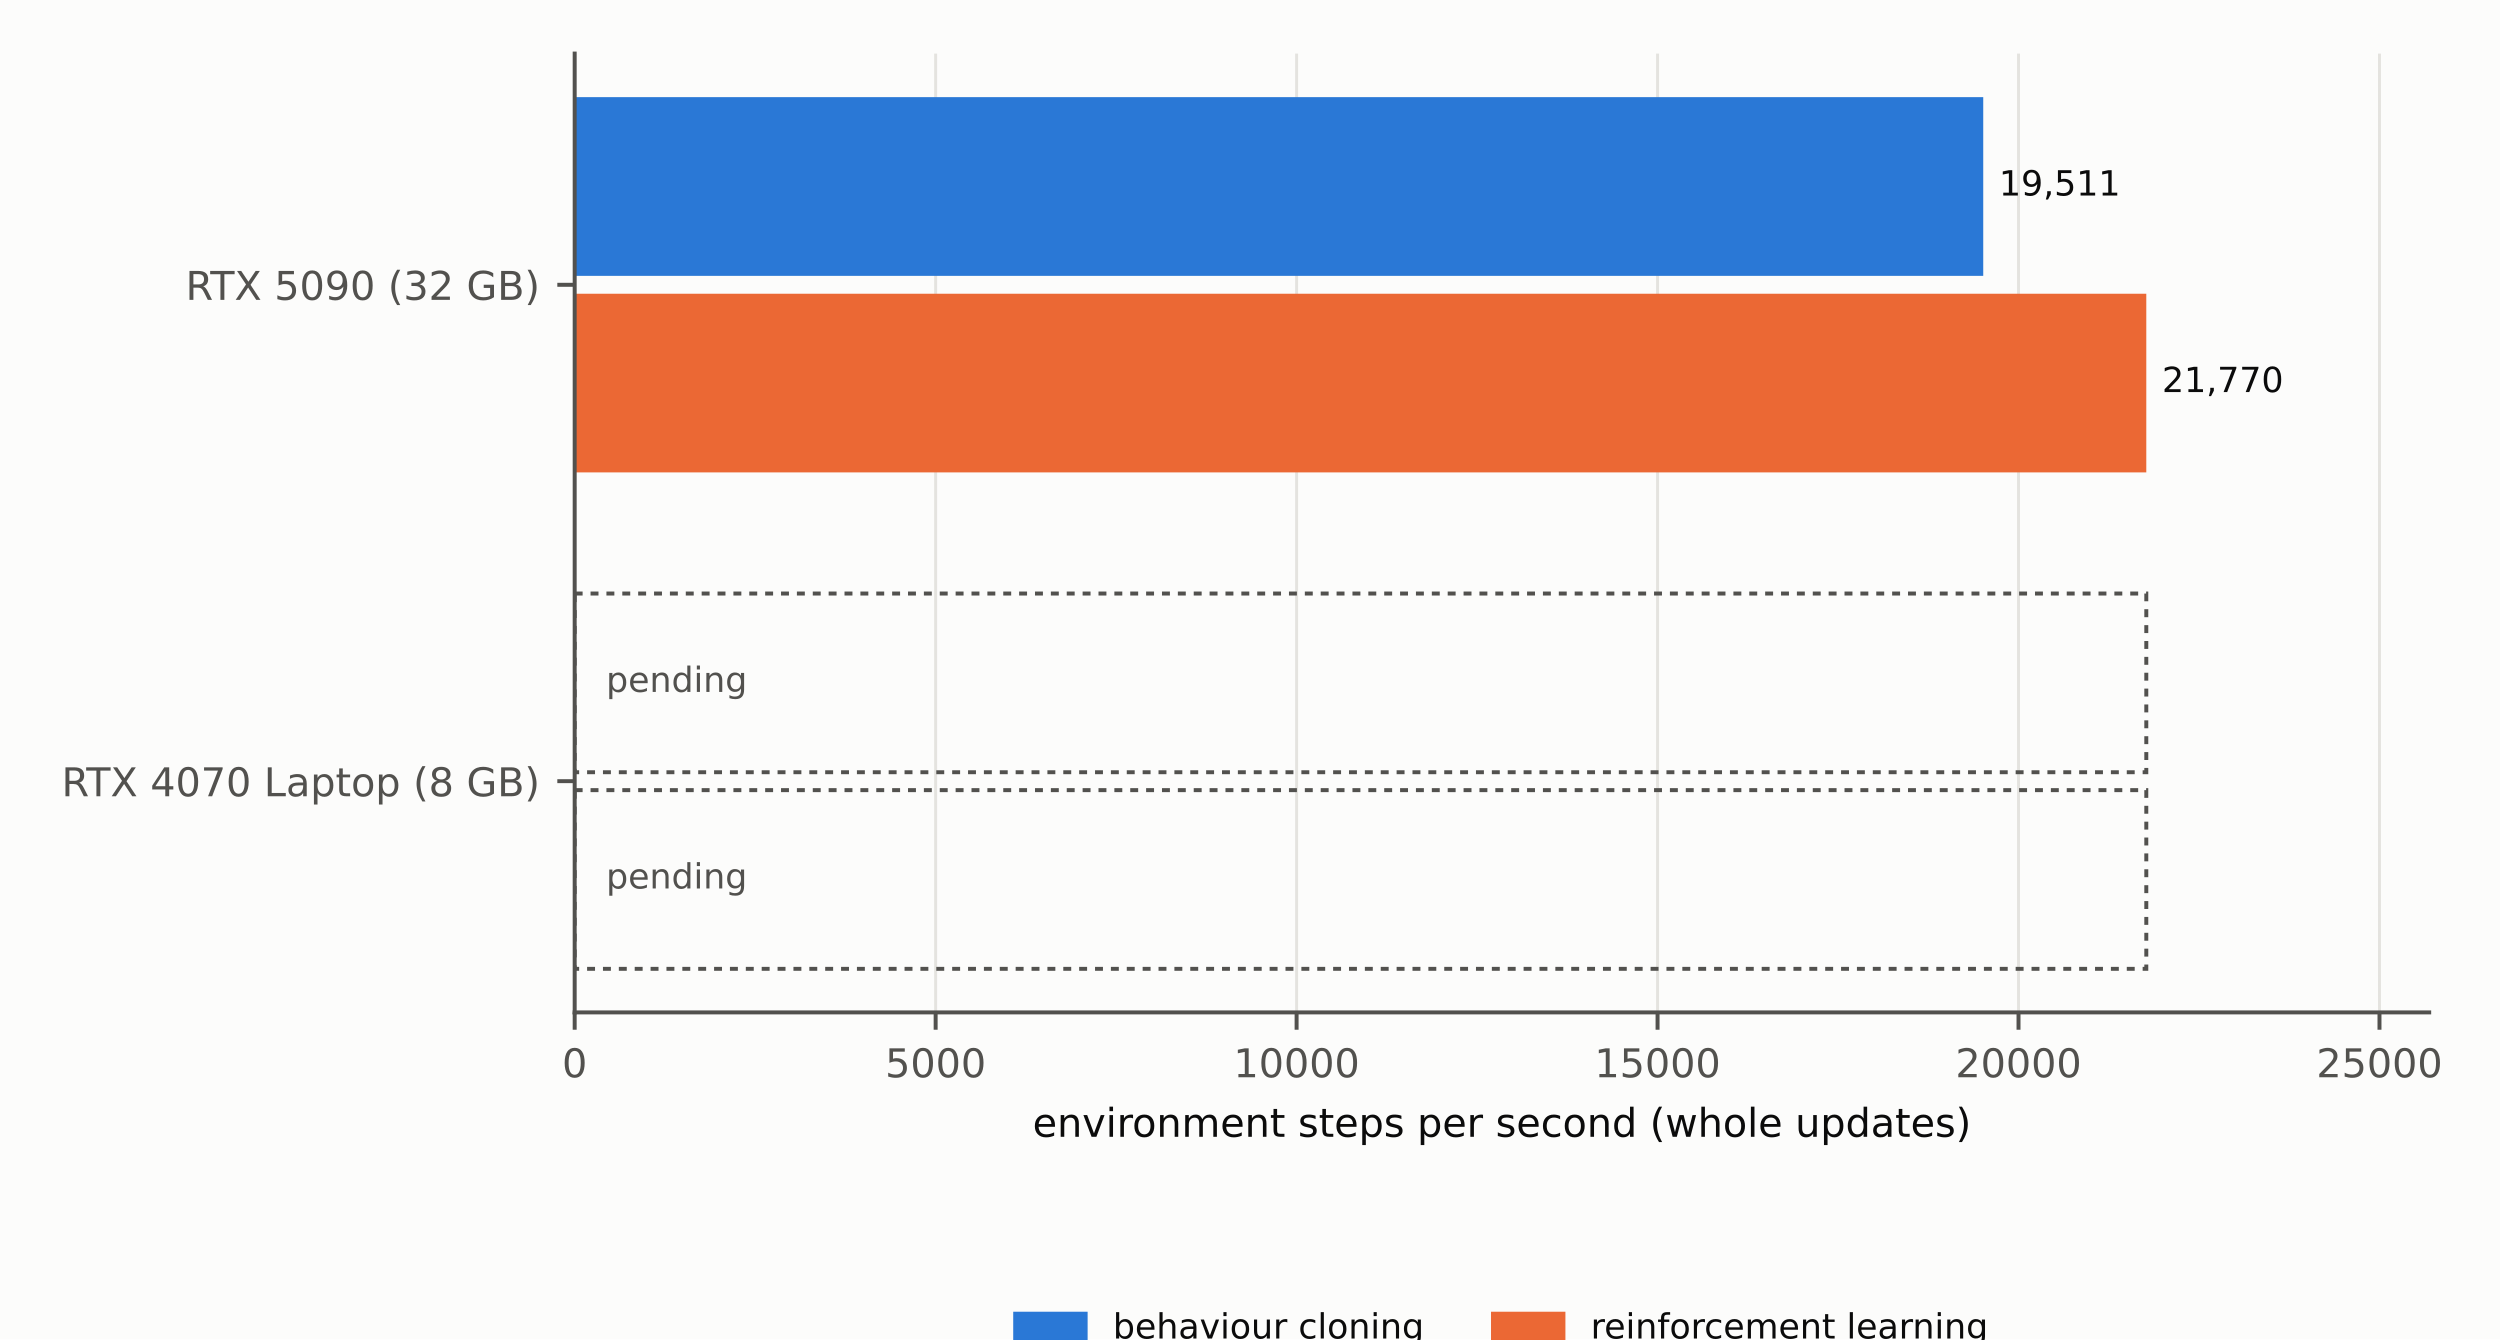
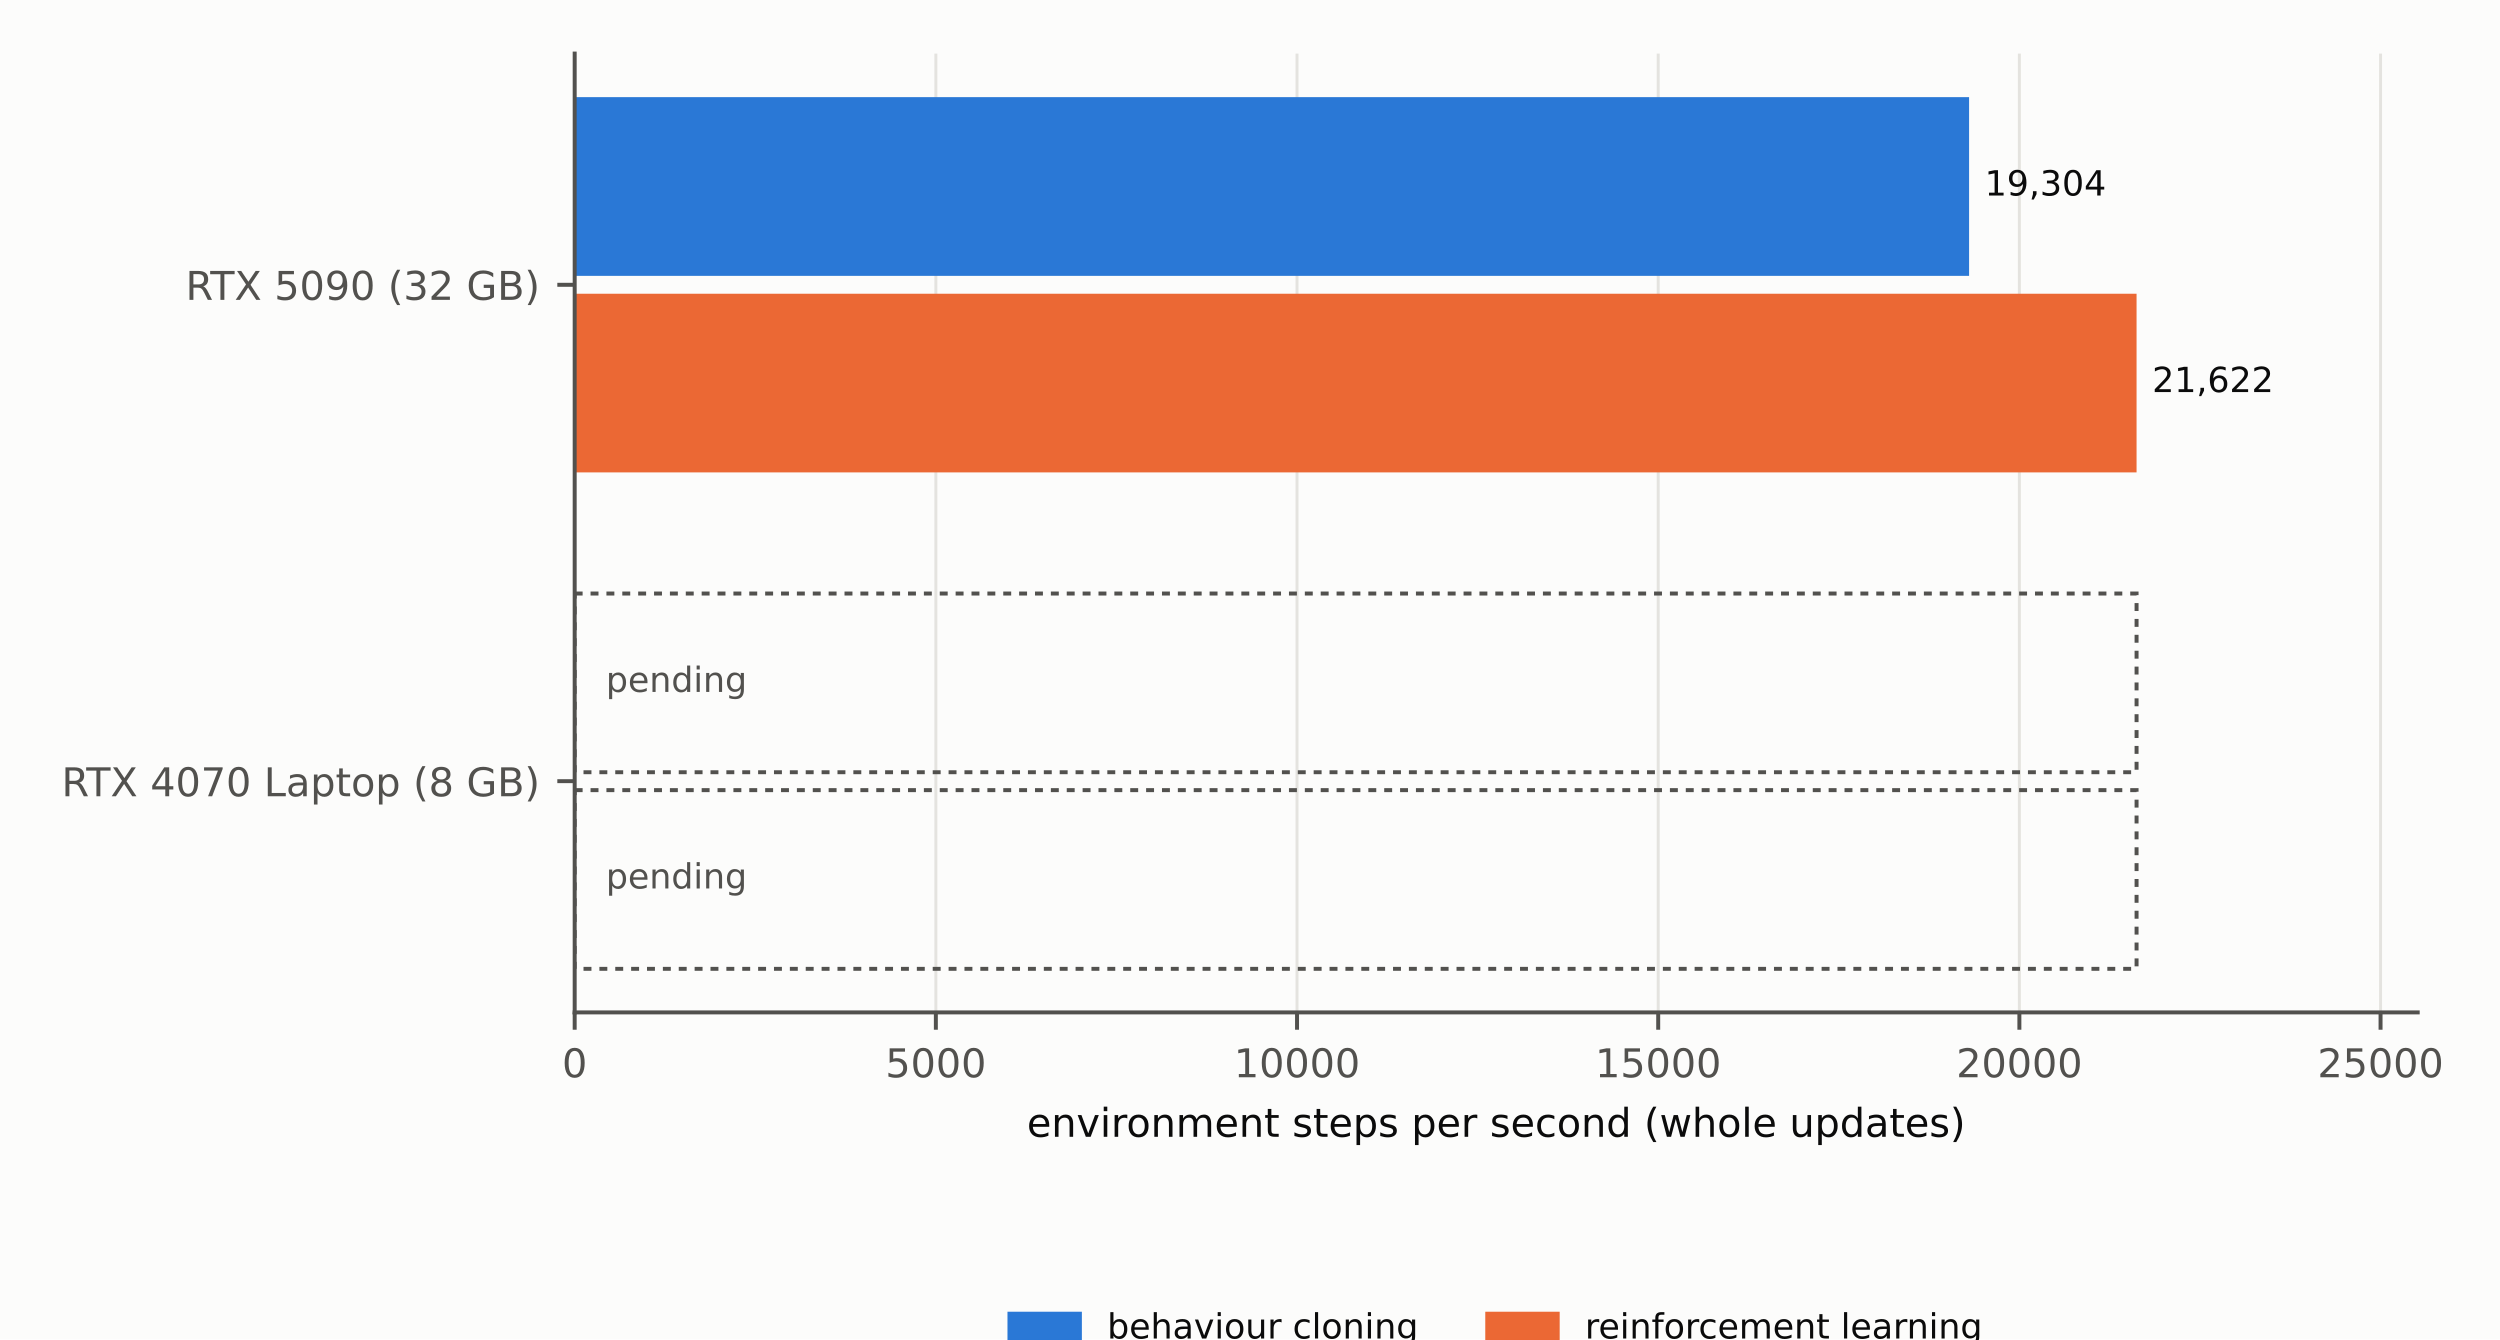
<svg xmlns="http://www.w3.org/2000/svg" xmlns:xlink="http://www.w3.org/1999/xlink" width="504pt" height="270pt" viewBox="0 0 504 270" version="1.1">
  <defs>
    <style type="text/css">*{stroke-linejoin: round; stroke-linecap: butt}</style>
  </defs>
  <g id="figure_1">
    <g id="patch_1">
      <path d="M 0 270  L 504 270  L 504 0  L 0 0  z " style="fill: #fcfcfb" />
    </g>
    <g id="axes_1">
      <g id="patch_2">
-         <path d="M 115.855 204.1  L 489.724 204.1  L 489.724 10.8  L 115.855 10.8  z " style="fill: #fcfcfb" />
+         <path d="M 115.855 204.1  L 487.41 204.1  L 487.41 10.8  L 115.855 10.8  z " style="fill: #fcfcfb" />
      </g>
      <g id="matplotlib.axis_1">
        <g id="xtick_1">
          <g id="line2d_1">
-             <path d="M 115.855 204.1  L 115.855 10.8  " clip-path="url(#p2fd702e145)" style="fill: none; stroke: #e4e3df; stroke-width: 0.6; stroke-linecap: square" />
+             <path d="M 115.855 204.1  L 115.855 10.8  " clip-path="url(#p94fa973d2e)" style="fill: none; stroke: #e4e3df; stroke-width: 0.6; stroke-linecap: square" />
          </g>
          <g id="line2d_2">
            <defs>
-               <path id="me2ee5751b2" d="M 0 0  L 0 3.5  " style="stroke: #52514e; stroke-width: 0.8" />
+               <path id="m1833108d9b" d="M 0 0  L 0 3.5  " style="stroke: #52514e; stroke-width: 0.8" />
            </defs>
            <g>
-               <use xlink:href="#me2ee5751b2" x="115.855" y="204.1" style="fill: #52514e; stroke: #52514e; stroke-width: 0.8" />
+               <use xlink:href="#m1833108d9b" x="115.855" y="204.1" style="fill: #52514e; stroke: #52514e; stroke-width: 0.8" />
            </g>
          </g>
          <g id="text_1">
            <g style="fill: #52514e" transform="translate(113.31 217.1782) scale(0.08 -0.08)">
              <defs>
                <path id="DejaVuSans-13" d="M 2034 4250  Q 1547 4250 1301 3770  Q 1056 3291 1056 2328  Q 1056 1369 1301 889  Q 1547 409 2034 409  Q 2525 409 2770 889  Q 3016 1369 3016 2328  Q 3016 3291 2770 3770  Q 2525 4250 2034 4250  z M 2034 4750  Q 2819 4750 3233 4129  Q 3647 3509 3647 2328  Q 3647 1150 3233 529  Q 2819 -91 2034 -91  Q 1250 -91 836 529  Q 422 1150 422 2328  Q 422 3509 836 4129  Q 1250 4750 2034 4750  z " transform="scale(0.015625)" />
              </defs>
              <use xlink:href="#DejaVuSans-13" />
            </g>
          </g>
        </g>
        <g id="xtick_2">
          <g id="line2d_3">
-             <path d="M 188.625 204.1  L 188.625 10.8  " clip-path="url(#p2fd702e145)" style="fill: none; stroke: #e4e3df; stroke-width: 0.6; stroke-linecap: square" />
+             <path d="M 188.668 204.1  L 188.668 10.8  " clip-path="url(#p94fa973d2e)" style="fill: none; stroke: #e4e3df; stroke-width: 0.6; stroke-linecap: square" />
          </g>
          <g id="line2d_4">
            <g>
-               <use xlink:href="#me2ee5751b2" x="188.625" y="204.1" style="fill: #52514e; stroke: #52514e; stroke-width: 0.8" />
+               <use xlink:href="#m1833108d9b" x="188.668" y="204.1" style="fill: #52514e; stroke: #52514e; stroke-width: 0.8" />
            </g>
          </g>
          <g id="text_2">
-             <g style="fill: #52514e" transform="translate(178.4446 217.1782) scale(0.08 -0.08)">
+             <g style="fill: #52514e" transform="translate(178.4879 217.1782) scale(0.08 -0.08)">
              <defs>
                <path id="DejaVuSans-18" d="M 691 4666  L 3169 4666  L 3169 4134  L 1269 4134  L 1269 2991  Q 1406 3038 1543 3061  Q 1681 3084 1819 3084  Q 2600 3084 3056 2656  Q 3513 2228 3513 1497  Q 3513 744 3044 326  Q 2575 -91 1722 -91  Q 1428 -91 1123 -41  Q 819 9 494 109  L 494 744  Q 775 591 1075 516  Q 1375 441 1709 441  Q 2250 441 2565 725  Q 2881 1009 2881 1497  Q 2881 1984 2565 2268  Q 2250 2553 1709 2553  Q 1456 2553 1204 2497  Q 953 2441 691 2322  L 691 4666  z " transform="scale(0.015625)" />
              </defs>
              <use xlink:href="#DejaVuSans-18" />
              <use xlink:href="#DejaVuSans-13" transform="translate(63.625 0)" />
              <use xlink:href="#DejaVuSans-13" transform="translate(127.25 0)" />
              <use xlink:href="#DejaVuSans-13" transform="translate(190.875 0)" />
            </g>
          </g>
        </g>
        <g id="xtick_3">
          <g id="line2d_5">
-             <path d="M 261.394 204.1  L 261.394 10.8  " clip-path="url(#p2fd702e145)" style="fill: none; stroke: #e4e3df; stroke-width: 0.6; stroke-linecap: square" />
+             <path d="M 261.481 204.1  L 261.481 10.8  " clip-path="url(#p94fa973d2e)" style="fill: none; stroke: #e4e3df; stroke-width: 0.6; stroke-linecap: square" />
          </g>
          <g id="line2d_6">
            <g>
-               <use xlink:href="#me2ee5751b2" x="261.394" y="204.1" style="fill: #52514e; stroke: #52514e; stroke-width: 0.8" />
+               <use xlink:href="#m1833108d9b" x="261.481" y="204.1" style="fill: #52514e; stroke: #52514e; stroke-width: 0.8" />
            </g>
          </g>
          <g id="text_3">
-             <g style="fill: #52514e" transform="translate(248.6692 217.1782) scale(0.08 -0.08)">
+             <g style="fill: #52514e" transform="translate(248.7558 217.1782) scale(0.08 -0.08)">
              <defs>
                <path id="DejaVuSans-14" d="M 794 531  L 1825 531  L 1825 4091  L 703 3866  L 703 4441  L 1819 4666  L 2450 4666  L 2450 531  L 3481 531  L 3481 0  L 794 0  L 794 531  z " transform="scale(0.015625)" />
              </defs>
              <use xlink:href="#DejaVuSans-14" />
              <use xlink:href="#DejaVuSans-13" transform="translate(63.625 0)" />
              <use xlink:href="#DejaVuSans-13" transform="translate(127.25 0)" />
              <use xlink:href="#DejaVuSans-13" transform="translate(190.875 0)" />
              <use xlink:href="#DejaVuSans-13" transform="translate(254.5 0)" />
            </g>
          </g>
        </g>
        <g id="xtick_4">
          <g id="line2d_7">
-             <path d="M 334.164 204.1  L 334.164 10.8  " clip-path="url(#p2fd702e145)" style="fill: none; stroke: #e4e3df; stroke-width: 0.6; stroke-linecap: square" />
+             <path d="M 334.294 204.1  L 334.294 10.8  " clip-path="url(#p94fa973d2e)" style="fill: none; stroke: #e4e3df; stroke-width: 0.6; stroke-linecap: square" />
          </g>
          <g id="line2d_8">
            <g>
-               <use xlink:href="#me2ee5751b2" x="334.164" y="204.1" style="fill: #52514e; stroke: #52514e; stroke-width: 0.8" />
+               <use xlink:href="#m1833108d9b" x="334.294" y="204.1" style="fill: #52514e; stroke: #52514e; stroke-width: 0.8" />
            </g>
          </g>
          <g id="text_4">
-             <g style="fill: #52514e" transform="translate(321.4388 217.1782) scale(0.08 -0.08)">
+             <g style="fill: #52514e" transform="translate(321.5688 217.1782) scale(0.08 -0.08)">
              <use xlink:href="#DejaVuSans-14" />
              <use xlink:href="#DejaVuSans-18" transform="translate(63.625 0)" />
              <use xlink:href="#DejaVuSans-13" transform="translate(127.25 0)" />
              <use xlink:href="#DejaVuSans-13" transform="translate(190.875 0)" />
              <use xlink:href="#DejaVuSans-13" transform="translate(254.5 0)" />
            </g>
          </g>
        </g>
        <g id="xtick_5">
          <g id="line2d_9">
-             <path d="M 406.933 204.1  L 406.933 10.8  " clip-path="url(#p2fd702e145)" style="fill: none; stroke: #e4e3df; stroke-width: 0.6; stroke-linecap: square" />
+             <path d="M 407.107 204.1  L 407.107 10.8  " clip-path="url(#p94fa973d2e)" style="fill: none; stroke: #e4e3df; stroke-width: 0.6; stroke-linecap: square" />
          </g>
          <g id="line2d_10">
            <g>
-               <use xlink:href="#me2ee5751b2" x="406.933" y="204.1" style="fill: #52514e; stroke: #52514e; stroke-width: 0.8" />
+               <use xlink:href="#m1833108d9b" x="407.107" y="204.1" style="fill: #52514e; stroke: #52514e; stroke-width: 0.8" />
            </g>
          </g>
          <g id="text_5">
-             <g style="fill: #52514e" transform="translate(394.2083 217.1782) scale(0.08 -0.08)">
+             <g style="fill: #52514e" transform="translate(394.3817 217.1782) scale(0.08 -0.08)">
              <defs>
                <path id="DejaVuSans-15" d="M 1228 531  L 3431 531  L 3431 0  L 469 0  L 469 531  Q 828 903 1448 1529  Q 2069 2156 2228 2338  Q 2531 2678 2651 2914  Q 2772 3150 2772 3378  Q 2772 3750 2511 3984  Q 2250 4219 1831 4219  Q 1534 4219 1204 4116  Q 875 4013 500 3803  L 500 4441  Q 881 4594 1212 4672  Q 1544 4750 1819 4750  Q 2544 4750 2975 4387  Q 3406 4025 3406 3419  Q 3406 3131 3298 2873  Q 3191 2616 2906 2266  Q 2828 2175 2409 1742  Q 1991 1309 1228 531  z " transform="scale(0.015625)" />
              </defs>
              <use xlink:href="#DejaVuSans-15" />
              <use xlink:href="#DejaVuSans-13" transform="translate(63.625 0)" />
              <use xlink:href="#DejaVuSans-13" transform="translate(127.25 0)" />
              <use xlink:href="#DejaVuSans-13" transform="translate(190.875 0)" />
              <use xlink:href="#DejaVuSans-13" transform="translate(254.5 0)" />
            </g>
          </g>
        </g>
        <g id="xtick_6">
          <g id="line2d_11">
-             <path d="M 479.703 204.1  L 479.703 10.8  " clip-path="url(#p2fd702e145)" style="fill: none; stroke: #e4e3df; stroke-width: 0.6; stroke-linecap: square" />
+             <path d="M 479.92 204.1  L 479.92 10.8  " clip-path="url(#p94fa973d2e)" style="fill: none; stroke: #e4e3df; stroke-width: 0.6; stroke-linecap: square" />
          </g>
          <g id="line2d_12">
            <g>
-               <use xlink:href="#me2ee5751b2" x="479.703" y="204.1" style="fill: #52514e; stroke: #52514e; stroke-width: 0.8" />
+               <use xlink:href="#m1833108d9b" x="479.92" y="204.1" style="fill: #52514e; stroke: #52514e; stroke-width: 0.8" />
            </g>
          </g>
          <g id="text_6">
-             <g style="fill: #52514e" transform="translate(466.9779 217.1782) scale(0.08 -0.08)">
+             <g style="fill: #52514e" transform="translate(467.1946 217.1782) scale(0.08 -0.08)">
              <use xlink:href="#DejaVuSans-15" />
              <use xlink:href="#DejaVuSans-18" transform="translate(63.625 0)" />
              <use xlink:href="#DejaVuSans-13" transform="translate(127.25 0)" />
              <use xlink:href="#DejaVuSans-13" transform="translate(190.875 0)" />
              <use xlink:href="#DejaVuSans-13" transform="translate(254.5 0)" />
            </g>
          </g>
        </g>
        <g id="text_7">
-           <g style="fill: #0b0b0b" transform="translate(208.1858 229.1789) scale(0.08 -0.08)">
+           <g style="fill: #0b0b0b" transform="translate(207.0288 229.1789) scale(0.08 -0.08)">
            <defs>
              <path id="DejaVuSans-48" d="M 3597 1894  L 3597 1613  L 953 1613  Q 991 1019 1311 708  Q 1631 397 2203 397  Q 2534 397 2845 478  Q 3156 559 3463 722  L 3463 178  Q 3153 47 2828 -22  Q 2503 -91 2169 -91  Q 1331 -91 842 396  Q 353 884 353 1716  Q 353 2575 817 3079  Q 1281 3584 2069 3584  Q 2775 3584 3186 3129  Q 3597 2675 3597 1894  z M 3022 2063  Q 3016 2534 2758 2815  Q 2500 3097 2075 3097  Q 1594 3097 1305 2825  Q 1016 2553 972 2059  L 3022 2063  z " transform="scale(0.015625)" />
              <path id="DejaVuSans-51" d="M 3513 2113  L 3513 0  L 2938 0  L 2938 2094  Q 2938 2591 2744 2837  Q 2550 3084 2163 3084  Q 1697 3084 1428 2787  Q 1159 2491 1159 1978  L 1159 0  L 581 0  L 581 3500  L 1159 3500  L 1159 2956  Q 1366 3272 1645 3428  Q 1925 3584 2291 3584  Q 2894 3584 3203 3211  Q 3513 2838 3513 2113  z " transform="scale(0.015625)" />
              <path id="DejaVuSans-59" d="M 191 3500  L 800 3500  L 1894 563  L 2988 3500  L 3597 3500  L 2284 0  L 1503 0  L 191 3500  z " transform="scale(0.015625)" />
              <path id="DejaVuSans-4c" d="M 603 3500  L 1178 3500  L 1178 0  L 603 0  L 603 3500  z M 603 4863  L 1178 4863  L 1178 4134  L 603 4134  L 603 4863  z " transform="scale(0.015625)" />
              <path id="DejaVuSans-55" d="M 2631 2963  Q 2534 3019 2420 3045  Q 2306 3072 2169 3072  Q 1681 3072 1420 2755  Q 1159 2438 1159 1844  L 1159 0  L 581 0  L 581 3500  L 1159 3500  L 1159 2956  Q 1341 3275 1631 3429  Q 1922 3584 2338 3584  Q 2397 3584 2469 3576  Q 2541 3569 2628 3553  L 2631 2963  z " transform="scale(0.015625)" />
              <path id="DejaVuSans-52" d="M 1959 3097  Q 1497 3097 1228 2736  Q 959 2375 959 1747  Q 959 1119 1226 758  Q 1494 397 1959 397  Q 2419 397 2687 759  Q 2956 1122 2956 1747  Q 2956 2369 2687 2733  Q 2419 3097 1959 3097  z M 1959 3584  Q 2709 3584 3137 3096  Q 3566 2609 3566 1747  Q 3566 888 3137 398  Q 2709 -91 1959 -91  Q 1206 -91 779 398  Q 353 888 353 1747  Q 353 2609 779 3096  Q 1206 3584 1959 3584  z " transform="scale(0.015625)" />
              <path id="DejaVuSans-50" d="M 3328 2828  Q 3544 3216 3844 3400  Q 4144 3584 4550 3584  Q 5097 3584 5394 3201  Q 5691 2819 5691 2113  L 5691 0  L 5113 0  L 5113 2094  Q 5113 2597 4934 2840  Q 4756 3084 4391 3084  Q 3944 3084 3684 2787  Q 3425 2491 3425 1978  L 3425 0  L 2847 0  L 2847 2094  Q 2847 2600 2669 2842  Q 2491 3084 2119 3084  Q 1678 3084 1418 2786  Q 1159 2488 1159 1978  L 1159 0  L 581 0  L 581 3500  L 1159 3500  L 1159 2956  Q 1356 3278 1631 3431  Q 1906 3584 2284 3584  Q 2666 3584 2933 3390  Q 3200 3197 3328 2828  z " transform="scale(0.015625)" />
              <path id="DejaVuSans-57" d="M 1172 4494  L 1172 3500  L 2356 3500  L 2356 3053  L 1172 3053  L 1172 1153  Q 1172 725 1289 603  Q 1406 481 1766 481  L 2356 481  L 2356 0  L 1766 0  Q 1100 0 847 248  Q 594 497 594 1153  L 594 3053  L 172 3053  L 172 3500  L 594 3500  L 594 4494  L 1172 4494  z " transform="scale(0.015625)" />
              <path id="DejaVuSans-3" transform="scale(0.015625)" />
              <path id="DejaVuSans-56" d="M 2834 3397  L 2834 2853  Q 2591 2978 2328 3040  Q 2066 3103 1784 3103  Q 1356 3103 1142 2972  Q 928 2841 928 2578  Q 928 2378 1081 2264  Q 1234 2150 1697 2047  L 1894 2003  Q 2506 1872 2764 1633  Q 3022 1394 3022 966  Q 3022 478 2636 193  Q 2250 -91 1575 -91  Q 1294 -91 989 -36  Q 684 19 347 128  L 347 722  Q 666 556 975 473  Q 1284 391 1588 391  Q 1994 391 2212 530  Q 2431 669 2431 922  Q 2431 1156 2273 1281  Q 2116 1406 1581 1522  L 1381 1569  Q 847 1681 609 1914  Q 372 2147 372 2553  Q 372 3047 722 3315  Q 1072 3584 1716 3584  Q 2034 3584 2315 3537  Q 2597 3491 2834 3397  z " transform="scale(0.015625)" />
              <path id="DejaVuSans-53" d="M 1159 525  L 1159 -1331  L 581 -1331  L 581 3500  L 1159 3500  L 1159 2969  Q 1341 3281 1617 3432  Q 1894 3584 2278 3584  Q 2916 3584 3314 3078  Q 3713 2572 3713 1747  Q 3713 922 3314 415  Q 2916 -91 2278 -91  Q 1894 -91 1617 61  Q 1341 213 1159 525  z M 3116 1747  Q 3116 2381 2855 2742  Q 2594 3103 2138 3103  Q 1681 3103 1420 2742  Q 1159 2381 1159 1747  Q 1159 1113 1420 752  Q 1681 391 2138 391  Q 2594 391 2855 752  Q 3116 1113 3116 1747  z " transform="scale(0.015625)" />
              <path id="DejaVuSans-46" d="M 3122 3366  L 3122 2828  Q 2878 2963 2633 3030  Q 2388 3097 2138 3097  Q 1578 3097 1268 2742  Q 959 2388 959 1747  Q 959 1106 1268 751  Q 1578 397 2138 397  Q 2388 397 2633 464  Q 2878 531 3122 666  L 3122 134  Q 2881 22 2623 -34  Q 2366 -91 2075 -91  Q 1284 -91 818 406  Q 353 903 353 1747  Q 353 2603 823 3093  Q 1294 3584 2113 3584  Q 2378 3584 2631 3529  Q 2884 3475 3122 3366  z " transform="scale(0.015625)" />
              <path id="DejaVuSans-47" d="M 2906 2969  L 2906 4863  L 3481 4863  L 3481 0  L 2906 0  L 2906 525  Q 2725 213 2448 61  Q 2172 -91 1784 -91  Q 1150 -91 751 415  Q 353 922 353 1747  Q 353 2572 751 3078  Q 1150 3584 1784 3584  Q 2172 3584 2448 3432  Q 2725 3281 2906 2969  z M 947 1747  Q 947 1113 1208 752  Q 1469 391 1925 391  Q 2381 391 2643 752  Q 2906 1113 2906 1747  Q 2906 2381 2643 2742  Q 2381 3103 1925 3103  Q 1469 3103 1208 2742  Q 947 2381 947 1747  z " transform="scale(0.015625)" />
              <path id="DejaVuSans-b" d="M 1984 4856  Q 1566 4138 1362 3434  Q 1159 2731 1159 2009  Q 1159 1288 1364 580  Q 1569 -128 1984 -844  L 1484 -844  Q 1016 -109 783 600  Q 550 1309 550 2009  Q 550 2706 781 3412  Q 1013 4119 1484 4856  L 1984 4856  z " transform="scale(0.015625)" />
              <path id="DejaVuSans-5a" d="M 269 3500  L 844 3500  L 1563 769  L 2278 3500  L 2956 3500  L 3675 769  L 4391 3500  L 4966 3500  L 4050 0  L 3372 0  L 2619 2869  L 1863 0  L 1184 0  L 269 3500  z " transform="scale(0.015625)" />
              <path id="DejaVuSans-4b" d="M 3513 2113  L 3513 0  L 2938 0  L 2938 2094  Q 2938 2591 2744 2837  Q 2550 3084 2163 3084  Q 1697 3084 1428 2787  Q 1159 2491 1159 1978  L 1159 0  L 581 0  L 581 4863  L 1159 4863  L 1159 2956  Q 1366 3272 1645 3428  Q 1925 3584 2291 3584  Q 2894 3584 3203 3211  Q 3513 2838 3513 2113  z " transform="scale(0.015625)" />
              <path id="DejaVuSans-4f" d="M 603 4863  L 1178 4863  L 1178 0  L 603 0  L 603 4863  z " transform="scale(0.015625)" />
              <path id="DejaVuSans-58" d="M 544 1381  L 544 3500  L 1119 3500  L 1119 1403  Q 1119 906 1312 657  Q 1506 409 1894 409  Q 2359 409 2629 706  Q 2900 1003 2900 1516  L 2900 3500  L 3475 3500  L 3475 0  L 2900 0  L 2900 538  Q 2691 219 2414 64  Q 2138 -91 1772 -91  Q 1169 -91 856 284  Q 544 659 544 1381  z M 1991 3584  L 1991 3584  z " transform="scale(0.015625)" />
              <path id="DejaVuSans-44" d="M 2194 1759  Q 1497 1759 1228 1600  Q 959 1441 959 1056  Q 959 750 1161 570  Q 1363 391 1709 391  Q 2188 391 2477 730  Q 2766 1069 2766 1631  L 2766 1759  L 2194 1759  z M 3341 1997  L 3341 0  L 2766 0  L 2766 531  Q 2569 213 2275 61  Q 1981 -91 1556 -91  Q 1019 -91 701 211  Q 384 513 384 1019  Q 384 1609 779 1909  Q 1175 2209 1959 2209  L 2766 2209  L 2766 2266  Q 2766 2663 2505 2880  Q 2244 3097 1772 3097  Q 1472 3097 1187 3025  Q 903 2953 641 2809  L 641 3341  Q 956 3463 1253 3523  Q 1550 3584 1831 3584  Q 2591 3584 2966 3190  Q 3341 2797 3341 1997  z " transform="scale(0.015625)" />
              <path id="DejaVuSans-c" d="M 513 4856  L 1013 4856  Q 1481 4119 1714 3412  Q 1947 2706 1947 2009  Q 1947 1309 1714 600  Q 1481 -109 1013 -844  L 513 -844  Q 928 -128 1133 580  Q 1338 1288 1338 2009  Q 1338 2731 1133 3434  Q 928 4138 513 4856  z " transform="scale(0.015625)" />
            </defs>
            <use xlink:href="#DejaVuSans-48" />
            <use xlink:href="#DejaVuSans-51" transform="translate(61.53125 0)" />
            <use xlink:href="#DejaVuSans-59" transform="translate(124.9062 0)" />
            <use xlink:href="#DejaVuSans-4c" transform="translate(184.0938 0)" />
            <use xlink:href="#DejaVuSans-55" transform="translate(211.875 0)" />
            <use xlink:href="#DejaVuSans-52" transform="translate(250.7812 0)" />
            <use xlink:href="#DejaVuSans-51" transform="translate(311.9688 0)" />
            <use xlink:href="#DejaVuSans-50" transform="translate(375.3438 0)" />
            <use xlink:href="#DejaVuSans-48" transform="translate(472.75 0)" />
            <use xlink:href="#DejaVuSans-51" transform="translate(534.2812 0)" />
            <use xlink:href="#DejaVuSans-57" transform="translate(597.6562 0)" />
            <use xlink:href="#DejaVuSans-3" transform="translate(636.8594 0)" />
            <use xlink:href="#DejaVuSans-56" transform="translate(668.6406 0)" />
            <use xlink:href="#DejaVuSans-57" transform="translate(720.7344 0)" />
            <use xlink:href="#DejaVuSans-48" transform="translate(759.9375 0)" />
            <use xlink:href="#DejaVuSans-53" transform="translate(821.4688 0)" />
            <use xlink:href="#DejaVuSans-56" transform="translate(884.9531 0)" />
            <use xlink:href="#DejaVuSans-3" transform="translate(937.0469 0)" />
            <use xlink:href="#DejaVuSans-53" transform="translate(968.8281 0)" />
            <use xlink:href="#DejaVuSans-48" transform="translate(1032.312 0)" />
            <use xlink:href="#DejaVuSans-55" transform="translate(1093.844 0)" />
            <use xlink:href="#DejaVuSans-3" transform="translate(1134.953 0)" />
            <use xlink:href="#DejaVuSans-56" transform="translate(1166.734 0)" />
            <use xlink:href="#DejaVuSans-48" transform="translate(1218.828 0)" />
            <use xlink:href="#DejaVuSans-46" transform="translate(1280.359 0)" />
            <use xlink:href="#DejaVuSans-52" transform="translate(1335.344 0)" />
            <use xlink:href="#DejaVuSans-51" transform="translate(1396.531 0)" />
            <use xlink:href="#DejaVuSans-47" transform="translate(1459.906 0)" />
            <use xlink:href="#DejaVuSans-3" transform="translate(1523.391 0)" />
            <use xlink:href="#DejaVuSans-b" transform="translate(1555.172 0)" />
            <use xlink:href="#DejaVuSans-5a" transform="translate(1594.188 0)" />
            <use xlink:href="#DejaVuSans-4b" transform="translate(1675.969 0)" />
            <use xlink:href="#DejaVuSans-52" transform="translate(1739.344 0)" />
            <use xlink:href="#DejaVuSans-4f" transform="translate(1800.531 0)" />
            <use xlink:href="#DejaVuSans-48" transform="translate(1828.312 0)" />
            <use xlink:href="#DejaVuSans-3" transform="translate(1889.844 0)" />
            <use xlink:href="#DejaVuSans-58" transform="translate(1921.625 0)" />
            <use xlink:href="#DejaVuSans-53" transform="translate(1985 0)" />
            <use xlink:href="#DejaVuSans-47" transform="translate(2048.484 0)" />
            <use xlink:href="#DejaVuSans-44" transform="translate(2111.969 0)" />
            <use xlink:href="#DejaVuSans-57" transform="translate(2173.25 0)" />
            <use xlink:href="#DejaVuSans-48" transform="translate(2212.453 0)" />
            <use xlink:href="#DejaVuSans-56" transform="translate(2273.984 0)" />
            <use xlink:href="#DejaVuSans-c" transform="translate(2326.078 0)" />
          </g>
        </g>
      </g>
      <g id="matplotlib.axis_2">
        <g id="ytick_1">
          <g id="line2d_13">
            <defs>
-               <path id="meeaa42ba10" d="M 0 0  L -3.5 0  " style="stroke: #52514e; stroke-width: 0.8" />
+               <path id="me3a9900a2d" d="M 0 0  L -3.5 0  " style="stroke: #52514e; stroke-width: 0.8" />
            </defs>
            <g>
-               <use xlink:href="#meeaa42ba10" x="115.855" y="57.414" style="fill: #52514e; stroke: #52514e; stroke-width: 0.8" />
+               <use xlink:href="#me3a9900a2d" x="115.855" y="57.414" style="fill: #52514e; stroke: #52514e; stroke-width: 0.8" />
            </g>
          </g>
          <g id="text_8">
            <g style="fill: #52514e" transform="translate(37.415 60.45285) scale(0.08 -0.08)">
              <defs>
                <path id="DejaVuSans-35" d="M 2841 2188  Q 3044 2119 3236 1894  Q 3428 1669 3622 1275  L 4263 0  L 3584 0  L 2988 1197  Q 2756 1666 2539 1819  Q 2322 1972 1947 1972  L 1259 1972  L 1259 0  L 628 0  L 628 4666  L 2053 4666  Q 2853 4666 3247 4331  Q 3641 3997 3641 3322  Q 3641 2881 3436 2590  Q 3231 2300 2841 2188  z M 1259 4147  L 1259 2491  L 2053 2491  Q 2509 2491 2742 2702  Q 2975 2913 2975 3322  Q 2975 3731 2742 3939  Q 2509 4147 2053 4147  L 1259 4147  z " transform="scale(0.015625)" />
                <path id="DejaVuSans-37" d="M -19 4666  L 3928 4666  L 3928 4134  L 2272 4134  L 2272 0  L 1638 0  L 1638 4134  L -19 4134  L -19 4666  z " transform="scale(0.015625)" />
                <path id="DejaVuSans-3b" d="M 403 4666  L 1081 4666  L 2241 2931  L 3406 4666  L 4084 4666  L 2584 2425  L 4184 0  L 3506 0  L 2194 1984  L 872 0  L 191 0  L 1856 2491  L 403 4666  z " transform="scale(0.015625)" />
                <path id="DejaVuSans-1c" d="M 703 97  L 703 672  Q 941 559 1184 500  Q 1428 441 1663 441  Q 2288 441 2617 861  Q 2947 1281 2994 2138  Q 2813 1869 2534 1725  Q 2256 1581 1919 1581  Q 1219 1581 811 2004  Q 403 2428 403 3163  Q 403 3881 828 4315  Q 1253 4750 1959 4750  Q 2769 4750 3195 4129  Q 3622 3509 3622 2328  Q 3622 1225 3098 567  Q 2575 -91 1691 -91  Q 1453 -91 1209 -44  Q 966 3 703 97  z M 1959 2075  Q 2384 2075 2632 2365  Q 2881 2656 2881 3163  Q 2881 3666 2632 3958  Q 2384 4250 1959 4250  Q 1534 4250 1286 3958  Q 1038 3666 1038 3163  Q 1038 2656 1286 2365  Q 1534 2075 1959 2075  z " transform="scale(0.015625)" />
                <path id="DejaVuSans-16" d="M 2597 2516  Q 3050 2419 3304 2112  Q 3559 1806 3559 1356  Q 3559 666 3084 287  Q 2609 -91 1734 -91  Q 1441 -91 1130 -33  Q 819 25 488 141  L 488 750  Q 750 597 1062 519  Q 1375 441 1716 441  Q 2309 441 2620 675  Q 2931 909 2931 1356  Q 2931 1769 2642 2001  Q 2353 2234 1838 2234  L 1294 2234  L 1294 2753  L 1863 2753  Q 2328 2753 2575 2939  Q 2822 3125 2822 3475  Q 2822 3834 2567 4026  Q 2313 4219 1838 4219  Q 1578 4219 1281 4162  Q 984 4106 628 3988  L 628 4550  Q 988 4650 1302 4700  Q 1616 4750 1894 4750  Q 2613 4750 3031 4423  Q 3450 4097 3450 3541  Q 3450 3153 3228 2886  Q 3006 2619 2597 2516  z " transform="scale(0.015625)" />
                <path id="DejaVuSans-2a" d="M 3809 666  L 3809 1919  L 2778 1919  L 2778 2438  L 4434 2438  L 4434 434  Q 4069 175 3628 42  Q 3188 -91 2688 -91  Q 1594 -91 976 548  Q 359 1188 359 2328  Q 359 3472 976 4111  Q 1594 4750 2688 4750  Q 3144 4750 3555 4637  Q 3966 4525 4313 4306  L 4313 3634  Q 3963 3931 3569 4081  Q 3175 4231 2741 4231  Q 1884 4231 1454 3753  Q 1025 3275 1025 2328  Q 1025 1384 1454 906  Q 1884 428 2741 428  Q 3075 428 3337 486  Q 3600 544 3809 666  z " transform="scale(0.015625)" />
                <path id="DejaVuSans-25" d="M 1259 2228  L 1259 519  L 2272 519  Q 2781 519 3026 730  Q 3272 941 3272 1375  Q 3272 1813 3026 2020  Q 2781 2228 2272 2228  L 1259 2228  z M 1259 4147  L 1259 2741  L 2194 2741  Q 2656 2741 2882 2914  Q 3109 3088 3109 3444  Q 3109 3797 2882 3972  Q 2656 4147 2194 4147  L 1259 4147  z M 628 4666  L 2241 4666  Q 2963 4666 3353 4366  Q 3744 4066 3744 3513  Q 3744 3084 3544 2831  Q 3344 2578 2956 2516  Q 3422 2416 3680 2098  Q 3938 1781 3938 1306  Q 3938 681 3513 340  Q 3088 0 2303 0  L 628 0  L 628 4666  z " transform="scale(0.015625)" />
              </defs>
              <use xlink:href="#DejaVuSans-35" />
              <use xlink:href="#DejaVuSans-37" transform="translate(62.20312 0)" />
              <use xlink:href="#DejaVuSans-3b" transform="translate(123.2812 0)" />
              <use xlink:href="#DejaVuSans-3" transform="translate(191.7812 0)" />
              <use xlink:href="#DejaVuSans-18" transform="translate(223.5625 0)" />
              <use xlink:href="#DejaVuSans-13" transform="translate(287.1875 0)" />
              <use xlink:href="#DejaVuSans-1c" transform="translate(350.8125 0)" />
              <use xlink:href="#DejaVuSans-13" transform="translate(414.4375 0)" />
              <use xlink:href="#DejaVuSans-3" transform="translate(478.0625 0)" />
              <use xlink:href="#DejaVuSans-b" transform="translate(509.8438 0)" />
              <use xlink:href="#DejaVuSans-16" transform="translate(548.8594 0)" />
              <use xlink:href="#DejaVuSans-15" transform="translate(612.4844 0)" />
              <use xlink:href="#DejaVuSans-3" transform="translate(676.1094 0)" />
              <use xlink:href="#DejaVuSans-2a" transform="translate(707.8906 0)" />
              <use xlink:href="#DejaVuSans-25" transform="translate(785.375 0)" />
              <use xlink:href="#DejaVuSans-c" transform="translate(853.9844 0)" />
            </g>
          </g>
        </g>
        <g id="ytick_2">
          <g id="line2d_14">
            <g>
-               <use xlink:href="#meeaa42ba10" x="115.855" y="157.486" style="fill: #52514e; stroke: #52514e; stroke-width: 0.8" />
+               <use xlink:href="#me3a9900a2d" x="115.855" y="157.486" style="fill: #52514e; stroke: #52514e; stroke-width: 0.8" />
            </g>
          </g>
          <g id="text_9">
            <g style="fill: #52514e" transform="translate(12.41375 160.5254) scale(0.08 -0.08)">
              <defs>
                <path id="DejaVuSans-17" d="M 2419 4116  L 825 1625  L 2419 1625  L 2419 4116  z M 2253 4666  L 3047 4666  L 3047 1625  L 3713 1625  L 3713 1100  L 3047 1100  L 3047 0  L 2419 0  L 2419 1100  L 313 1100  L 313 1709  L 2253 4666  z " transform="scale(0.015625)" />
                <path id="DejaVuSans-1a" d="M 525 4666  L 3525 4666  L 3525 4397  L 1831 0  L 1172 0  L 2766 4134  L 525 4134  L 525 4666  z " transform="scale(0.015625)" />
                <path id="DejaVuSans-2f" d="M 628 4666  L 1259 4666  L 1259 531  L 3531 531  L 3531 0  L 628 0  L 628 4666  z " transform="scale(0.015625)" />
                <path id="DejaVuSans-1b" d="M 2034 2216  Q 1584 2216 1326 1975  Q 1069 1734 1069 1313  Q 1069 891 1326 650  Q 1584 409 2034 409  Q 2484 409 2743 651  Q 3003 894 3003 1313  Q 3003 1734 2745 1975  Q 2488 2216 2034 2216  z M 1403 2484  Q 997 2584 770 2862  Q 544 3141 544 3541  Q 544 4100 942 4425  Q 1341 4750 2034 4750  Q 2731 4750 3128 4425  Q 3525 4100 3525 3541  Q 3525 3141 3298 2862  Q 3072 2584 2669 2484  Q 3125 2378 3379 2068  Q 3634 1759 3634 1313  Q 3634 634 3220 271  Q 2806 -91 2034 -91  Q 1263 -91 848 271  Q 434 634 434 1313  Q 434 1759 690 2068  Q 947 2378 1403 2484  z M 1172 3481  Q 1172 3119 1398 2916  Q 1625 2713 2034 2713  Q 2441 2713 2670 2916  Q 2900 3119 2900 3481  Q 2900 3844 2670 4047  Q 2441 4250 2034 4250  Q 1625 4250 1398 4047  Q 1172 3844 1172 3481  z " transform="scale(0.015625)" />
              </defs>
              <use xlink:href="#DejaVuSans-35" />
              <use xlink:href="#DejaVuSans-37" transform="translate(62.20312 0)" />
              <use xlink:href="#DejaVuSans-3b" transform="translate(123.2812 0)" />
              <use xlink:href="#DejaVuSans-3" transform="translate(191.7812 0)" />
              <use xlink:href="#DejaVuSans-17" transform="translate(223.5625 0)" />
              <use xlink:href="#DejaVuSans-13" transform="translate(287.1875 0)" />
              <use xlink:href="#DejaVuSans-1a" transform="translate(350.8125 0)" />
              <use xlink:href="#DejaVuSans-13" transform="translate(414.4375 0)" />
              <use xlink:href="#DejaVuSans-3" transform="translate(478.0625 0)" />
              <use xlink:href="#DejaVuSans-2f" transform="translate(509.8438 0)" />
              <use xlink:href="#DejaVuSans-44" transform="translate(565.5625 0)" />
              <use xlink:href="#DejaVuSans-53" transform="translate(626.8438 0)" />
              <use xlink:href="#DejaVuSans-57" transform="translate(690.3281 0)" />
              <use xlink:href="#DejaVuSans-52" transform="translate(729.5312 0)" />
              <use xlink:href="#DejaVuSans-53" transform="translate(790.7188 0)" />
              <use xlink:href="#DejaVuSans-3" transform="translate(854.2031 0)" />
              <use xlink:href="#DejaVuSans-b" transform="translate(885.9844 0)" />
              <use xlink:href="#DejaVuSans-1b" transform="translate(925 0)" />
              <use xlink:href="#DejaVuSans-3" transform="translate(988.625 0)" />
              <use xlink:href="#DejaVuSans-2a" transform="translate(1020.406 0)" />
              <use xlink:href="#DejaVuSans-25" transform="translate(1097.891 0)" />
              <use xlink:href="#DejaVuSans-c" transform="translate(1166.5 0)" />
            </g>
          </g>
        </g>
      </g>
      <g id="patch_3">
-         <path d="M 115.855 19.586  L 399.821 19.586  L 399.821 55.612  L 115.855 55.612  z " clip-path="url(#p2fd702e145)" style="fill: #2a78d6" />
+         <path d="M 115.855 19.586  L 396.967 19.586  L 396.967 55.612  L 115.855 55.612  z " clip-path="url(#p94fa973d2e)" style="fill: #2a78d6" />
      </g>
      <g id="patch_4">
-         <path d="M 115.855 59.215  L 432.693 59.215  L 432.693 95.241  L 115.855 95.241  z " clip-path="url(#p2fd702e145)" style="fill: #eb6834" />
+         <path d="M 115.855 59.215  L 430.732 59.215  L 430.732 95.241  L 115.855 95.241  z " clip-path="url(#p94fa973d2e)" style="fill: #eb6834" />
      </g>
      <g id="patch_5">
-         <path d="M 115.855 119.659  L 432.693 119.659  L 432.693 155.685  L 115.855 155.685  L 115.855 119.659  z " clip-path="url(#p2fd702e145)" style="fill: none; stroke-dasharray: 1.6,1.6; stroke-dashoffset: 0; stroke: #52514e; stroke-width: 0.8; stroke-linejoin: miter" />
+         <path d="M 115.855 119.659  L 430.732 119.659  L 430.732 155.685  L 115.855 155.685  L 115.855 119.659  z " clip-path="url(#p94fa973d2e)" style="fill: none; stroke-dasharray: 1.6,1.6; stroke-dashoffset: 0; stroke: #52514e; stroke-width: 0.8; stroke-linejoin: miter" />
      </g>
      <g id="patch_6">
-         <path d="M 115.855 159.288  L 432.693 159.288  L 432.693 195.314  L 115.855 195.314  L 115.855 159.288  z " clip-path="url(#p2fd702e145)" style="fill: none; stroke-dasharray: 1.6,1.6; stroke-dashoffset: 0; stroke: #52514e; stroke-width: 0.8; stroke-linejoin: miter" />
+         <path d="M 115.855 159.288  L 430.732 159.288  L 430.732 195.314  L 115.855 195.314  L 115.855 159.288  z " clip-path="url(#p94fa973d2e)" style="fill: none; stroke-dasharray: 1.6,1.6; stroke-dashoffset: 0; stroke: #52514e; stroke-width: 0.8; stroke-linejoin: miter" />
      </g>
      <g id="patch_7">
        <path d="M 115.855 204.1  L 115.855 10.8  " style="fill: none; stroke: #52514e; stroke-width: 0.8; stroke-linejoin: miter; stroke-linecap: square" />
      </g>
      <g id="patch_8">
-         <path d="M 115.855 204.1  L 489.724 204.1  " style="fill: none; stroke: #52514e; stroke-width: 0.8; stroke-linejoin: miter; stroke-linecap: square" />
+         <path d="M 115.855 204.1  L 487.41 204.1  " style="fill: none; stroke: #52514e; stroke-width: 0.8; stroke-linejoin: miter; stroke-linecap: square" />
      </g>
      <g id="text_10">
-         <g style="fill: #0b0b0b" transform="translate(402.9897 39.41779) scale(0.07 -0.07)">
+         <g style="fill: #0b0b0b" transform="translate(400.1156 39.41779) scale(0.07 -0.07)">
          <defs>
            <path id="DejaVuSans-f" d="M 750 794  L 1409 794  L 1409 256  L 897 -744  L 494 -744  L 750 256  L 750 794  z " transform="scale(0.015625)" />
          </defs>
          <use xlink:href="#DejaVuSans-14" />
          <use xlink:href="#DejaVuSans-1c" transform="translate(63.625 0)" />
          <use xlink:href="#DejaVuSans-f" transform="translate(127.25 0)" />
-           <use xlink:href="#DejaVuSans-18" transform="translate(159.0312 0)" />
-           <use xlink:href="#DejaVuSans-14" transform="translate(222.6562 0)" />
-           <use xlink:href="#DejaVuSans-14" transform="translate(286.2812 0)" />
+           <use xlink:href="#DejaVuSans-16" transform="translate(159.0312 0)" />
+           <use xlink:href="#DejaVuSans-13" transform="translate(222.6562 0)" />
+           <use xlink:href="#DejaVuSans-17" transform="translate(286.2812 0)" />
        </g>
      </g>
      <g id="text_11">
-         <g style="fill: #0b0b0b" transform="translate(435.8616 79.04651) scale(0.07 -0.07)">
+         <g style="fill: #0b0b0b" transform="translate(433.881 79.04651) scale(0.07 -0.07)">
+           <defs>
+             <path id="DejaVuSans-19" d="M 2113 2584  Q 1688 2584 1439 2293  Q 1191 2003 1191 1497  Q 1191 994 1439 701  Q 1688 409 2113 409  Q 2538 409 2786 701  Q 3034 994 3034 1497  Q 3034 2003 2786 2293  Q 2538 2584 2113 2584  z M 3366 4563  L 3366 3988  Q 3128 4100 2886 4159  Q 2644 4219 2406 4219  Q 1781 4219 1451 3797  Q 1122 3375 1075 2522  Q 1259 2794 1537 2939  Q 1816 3084 2150 3084  Q 2853 3084 3261 2657  Q 3669 2231 3669 1497  Q 3669 778 3244 343  Q 2819 -91 2113 -91  Q 1303 -91 875 529  Q 447 1150 447 2328  Q 447 3434 972 4092  Q 1497 4750 2381 4750  Q 2619 4750 2861 4703  Q 3103 4656 3366 4563  z " transform="scale(0.015625)" />
+           </defs>
          <use xlink:href="#DejaVuSans-15" />
          <use xlink:href="#DejaVuSans-14" transform="translate(63.625 0)" />
          <use xlink:href="#DejaVuSans-f" transform="translate(127.25 0)" />
-           <use xlink:href="#DejaVuSans-1a" transform="translate(159.0312 0)" />
-           <use xlink:href="#DejaVuSans-1a" transform="translate(222.6562 0)" />
-           <use xlink:href="#DejaVuSans-13" transform="translate(286.2812 0)" />
+           <use xlink:href="#DejaVuSans-19" transform="translate(159.0312 0)" />
+           <use xlink:href="#DejaVuSans-15" transform="translate(222.6562 0)" />
+           <use xlink:href="#DejaVuSans-15" transform="translate(286.2812 0)" />
        </g>
      </g>
      <g id="text_12">
-         <g style="fill: #52514e" transform="translate(122.1918 139.4906) scale(0.07 -0.07)">
+         <g style="fill: #52514e" transform="translate(122.1525 139.4906) scale(0.07 -0.07)">
          <defs>
            <path id="DejaVuSans-4a" d="M 2906 1791  Q 2906 2416 2648 2759  Q 2391 3103 1925 3103  Q 1463 3103 1205 2759  Q 947 2416 947 1791  Q 947 1169 1205 825  Q 1463 481 1925 481  Q 2391 481 2648 825  Q 2906 1169 2906 1791  z M 3481 434  Q 3481 -459 3084 -895  Q 2688 -1331 1869 -1331  Q 1566 -1331 1297 -1286  Q 1028 -1241 775 -1147  L 775 -588  Q 1028 -725 1275 -790  Q 1522 -856 1778 -856  Q 2344 -856 2625 -561  Q 2906 -266 2906 331  L 2906 616  Q 2728 306 2450 153  Q 2172 0 1784 0  Q 1141 0 747 490  Q 353 981 353 1791  Q 353 2603 747 3093  Q 1141 3584 1784 3584  Q 2172 3584 2450 3431  Q 2728 3278 2906 2969  L 2906 3500  L 3481 3500  L 3481 434  z " transform="scale(0.015625)" />
          </defs>
          <use xlink:href="#DejaVuSans-53" />
          <use xlink:href="#DejaVuSans-48" transform="translate(63.48438 0)" />
          <use xlink:href="#DejaVuSans-51" transform="translate(125.0156 0)" />
          <use xlink:href="#DejaVuSans-47" transform="translate(188.3906 0)" />
          <use xlink:href="#DejaVuSans-4c" transform="translate(251.875 0)" />
          <use xlink:href="#DejaVuSans-51" transform="translate(279.6562 0)" />
          <use xlink:href="#DejaVuSans-4a" transform="translate(343.0312 0)" />
        </g>
      </g>
      <g id="text_13">
-         <g style="fill: #52514e" transform="translate(122.1918 179.1193) scale(0.07 -0.07)">
+         <g style="fill: #52514e" transform="translate(122.1525 179.1193) scale(0.07 -0.07)">
          <use xlink:href="#DejaVuSans-53" />
          <use xlink:href="#DejaVuSans-48" transform="translate(63.48438 0)" />
          <use xlink:href="#DejaVuSans-51" transform="translate(125.0156 0)" />
          <use xlink:href="#DejaVuSans-47" transform="translate(188.3906 0)" />
          <use xlink:href="#DejaVuSans-4c" transform="translate(251.875 0)" />
          <use xlink:href="#DejaVuSans-51" transform="translate(279.6562 0)" />
          <use xlink:href="#DejaVuSans-4a" transform="translate(343.0312 0)" />
        </g>
      </g>
      <g id="legend_1">
        <g id="patch_9">
-           <path d="M 204.764 269.843  L 218.764 269.843  L 218.764 264.943  L 204.764 264.943  z " style="fill: #2a78d6; stroke: #2a78d6; stroke-linejoin: miter" />
+           <path d="M 203.607 269.843  L 217.607 269.843  L 217.607 264.943  L 203.607 264.943  z " style="fill: #2a78d6; stroke: #2a78d6; stroke-linejoin: miter" />
        </g>
        <g id="text_14">
-           <g style="fill: #0b0b0b" transform="translate(224.3638 269.8431) scale(0.07 -0.07)">
+           <g style="fill: #0b0b0b" transform="translate(223.2069 269.8431) scale(0.07 -0.07)">
            <defs>
              <path id="DejaVuSans-45" d="M 3116 1747  Q 3116 2381 2855 2742  Q 2594 3103 2138 3103  Q 1681 3103 1420 2742  Q 1159 2381 1159 1747  Q 1159 1113 1420 752  Q 1681 391 2138 391  Q 2594 391 2855 752  Q 3116 1113 3116 1747  z M 1159 2969  Q 1341 3281 1617 3432  Q 1894 3584 2278 3584  Q 2916 3584 3314 3078  Q 3713 2572 3713 1747  Q 3713 922 3314 415  Q 2916 -91 2278 -91  Q 1894 -91 1617 61  Q 1341 213 1159 525  L 1159 0  L 581 0  L 581 4863  L 1159 4863  L 1159 2969  z " transform="scale(0.015625)" />
            </defs>
            <use xlink:href="#DejaVuSans-45" />
            <use xlink:href="#DejaVuSans-48" transform="translate(63.48438 0)" />
            <use xlink:href="#DejaVuSans-4b" transform="translate(125.0156 0)" />
            <use xlink:href="#DejaVuSans-44" transform="translate(188.3906 0)" />
            <use xlink:href="#DejaVuSans-59" transform="translate(249.6719 0)" />
            <use xlink:href="#DejaVuSans-4c" transform="translate(308.8594 0)" />
            <use xlink:href="#DejaVuSans-52" transform="translate(336.6406 0)" />
            <use xlink:href="#DejaVuSans-58" transform="translate(397.8281 0)" />
            <use xlink:href="#DejaVuSans-55" transform="translate(461.2031 0)" />
            <use xlink:href="#DejaVuSans-3" transform="translate(502.3125 0)" />
            <use xlink:href="#DejaVuSans-46" transform="translate(534.0938 0)" />
            <use xlink:href="#DejaVuSans-4f" transform="translate(589.0781 0)" />
            <use xlink:href="#DejaVuSans-52" transform="translate(616.8594 0)" />
            <use xlink:href="#DejaVuSans-51" transform="translate(678.0469 0)" />
            <use xlink:href="#DejaVuSans-4c" transform="translate(741.4219 0)" />
            <use xlink:href="#DejaVuSans-51" transform="translate(769.2031 0)" />
            <use xlink:href="#DejaVuSans-4a" transform="translate(832.5781 0)" />
          </g>
        </g>
        <g id="patch_10">
-           <path d="M 301.088 269.843  L 315.088 269.843  L 315.088 264.943  L 301.088 264.943  z " style="fill: #eb6834; stroke: #eb6834; stroke-linejoin: miter" />
+           <path d="M 299.931 269.843  L 313.931 269.843  L 313.931 264.943  L 299.931 264.943  z " style="fill: #eb6834; stroke: #eb6834; stroke-linejoin: miter" />
        </g>
        <g id="text_15">
-           <g style="fill: #0b0b0b" transform="translate(320.6882 269.8431) scale(0.07 -0.07)">
+           <g style="fill: #0b0b0b" transform="translate(319.5312 269.8431) scale(0.07 -0.07)">
            <defs>
              <path id="DejaVuSans-49" d="M 2375 4863  L 2375 4384  L 1825 4384  Q 1516 4384 1395 4259  Q 1275 4134 1275 3809  L 1275 3500  L 2222 3500  L 2222 3053  L 1275 3053  L 1275 0  L 697 0  L 697 3053  L 147 3053  L 147 3500  L 697 3500  L 697 3744  Q 697 4328 969 4595  Q 1241 4863 1831 4863  L 2375 4863  z " transform="scale(0.015625)" />
            </defs>
            <use xlink:href="#DejaVuSans-55" />
            <use xlink:href="#DejaVuSans-48" transform="translate(38.90625 0)" />
            <use xlink:href="#DejaVuSans-4c" transform="translate(100.4375 0)" />
            <use xlink:href="#DejaVuSans-51" transform="translate(128.2188 0)" />
            <use xlink:href="#DejaVuSans-49" transform="translate(191.5938 0)" />
            <use xlink:href="#DejaVuSans-52" transform="translate(226.7969 0)" />
            <use xlink:href="#DejaVuSans-55" transform="translate(287.9844 0)" />
            <use xlink:href="#DejaVuSans-46" transform="translate(326.8906 0)" />
            <use xlink:href="#DejaVuSans-48" transform="translate(381.875 0)" />
            <use xlink:href="#DejaVuSans-50" transform="translate(443.4062 0)" />
            <use xlink:href="#DejaVuSans-48" transform="translate(540.8125 0)" />
            <use xlink:href="#DejaVuSans-51" transform="translate(602.3438 0)" />
            <use xlink:href="#DejaVuSans-57" transform="translate(665.7188 0)" />
            <use xlink:href="#DejaVuSans-3" transform="translate(704.9219 0)" />
            <use xlink:href="#DejaVuSans-4f" transform="translate(736.7031 0)" />
            <use xlink:href="#DejaVuSans-48" transform="translate(764.4844 0)" />
            <use xlink:href="#DejaVuSans-44" transform="translate(826.0156 0)" />
            <use xlink:href="#DejaVuSans-55" transform="translate(887.2969 0)" />
            <use xlink:href="#DejaVuSans-51" transform="translate(926.6562 0)" />
            <use xlink:href="#DejaVuSans-4c" transform="translate(990.0312 0)" />
            <use xlink:href="#DejaVuSans-51" transform="translate(1017.812 0)" />
            <use xlink:href="#DejaVuSans-4a" transform="translate(1081.188 0)" />
          </g>
        </g>
      </g>
    </g>
  </g>
  <defs>
-     <clipPath id="p2fd702e145">
-       <rect x="115.855" y="10.8" width="373.869" height="193.3" />
+     <clipPath id="p94fa973d2e">
+       <rect x="115.855" y="10.8" width="371.555" height="193.3" />
    </clipPath>
  </defs>
</svg>
